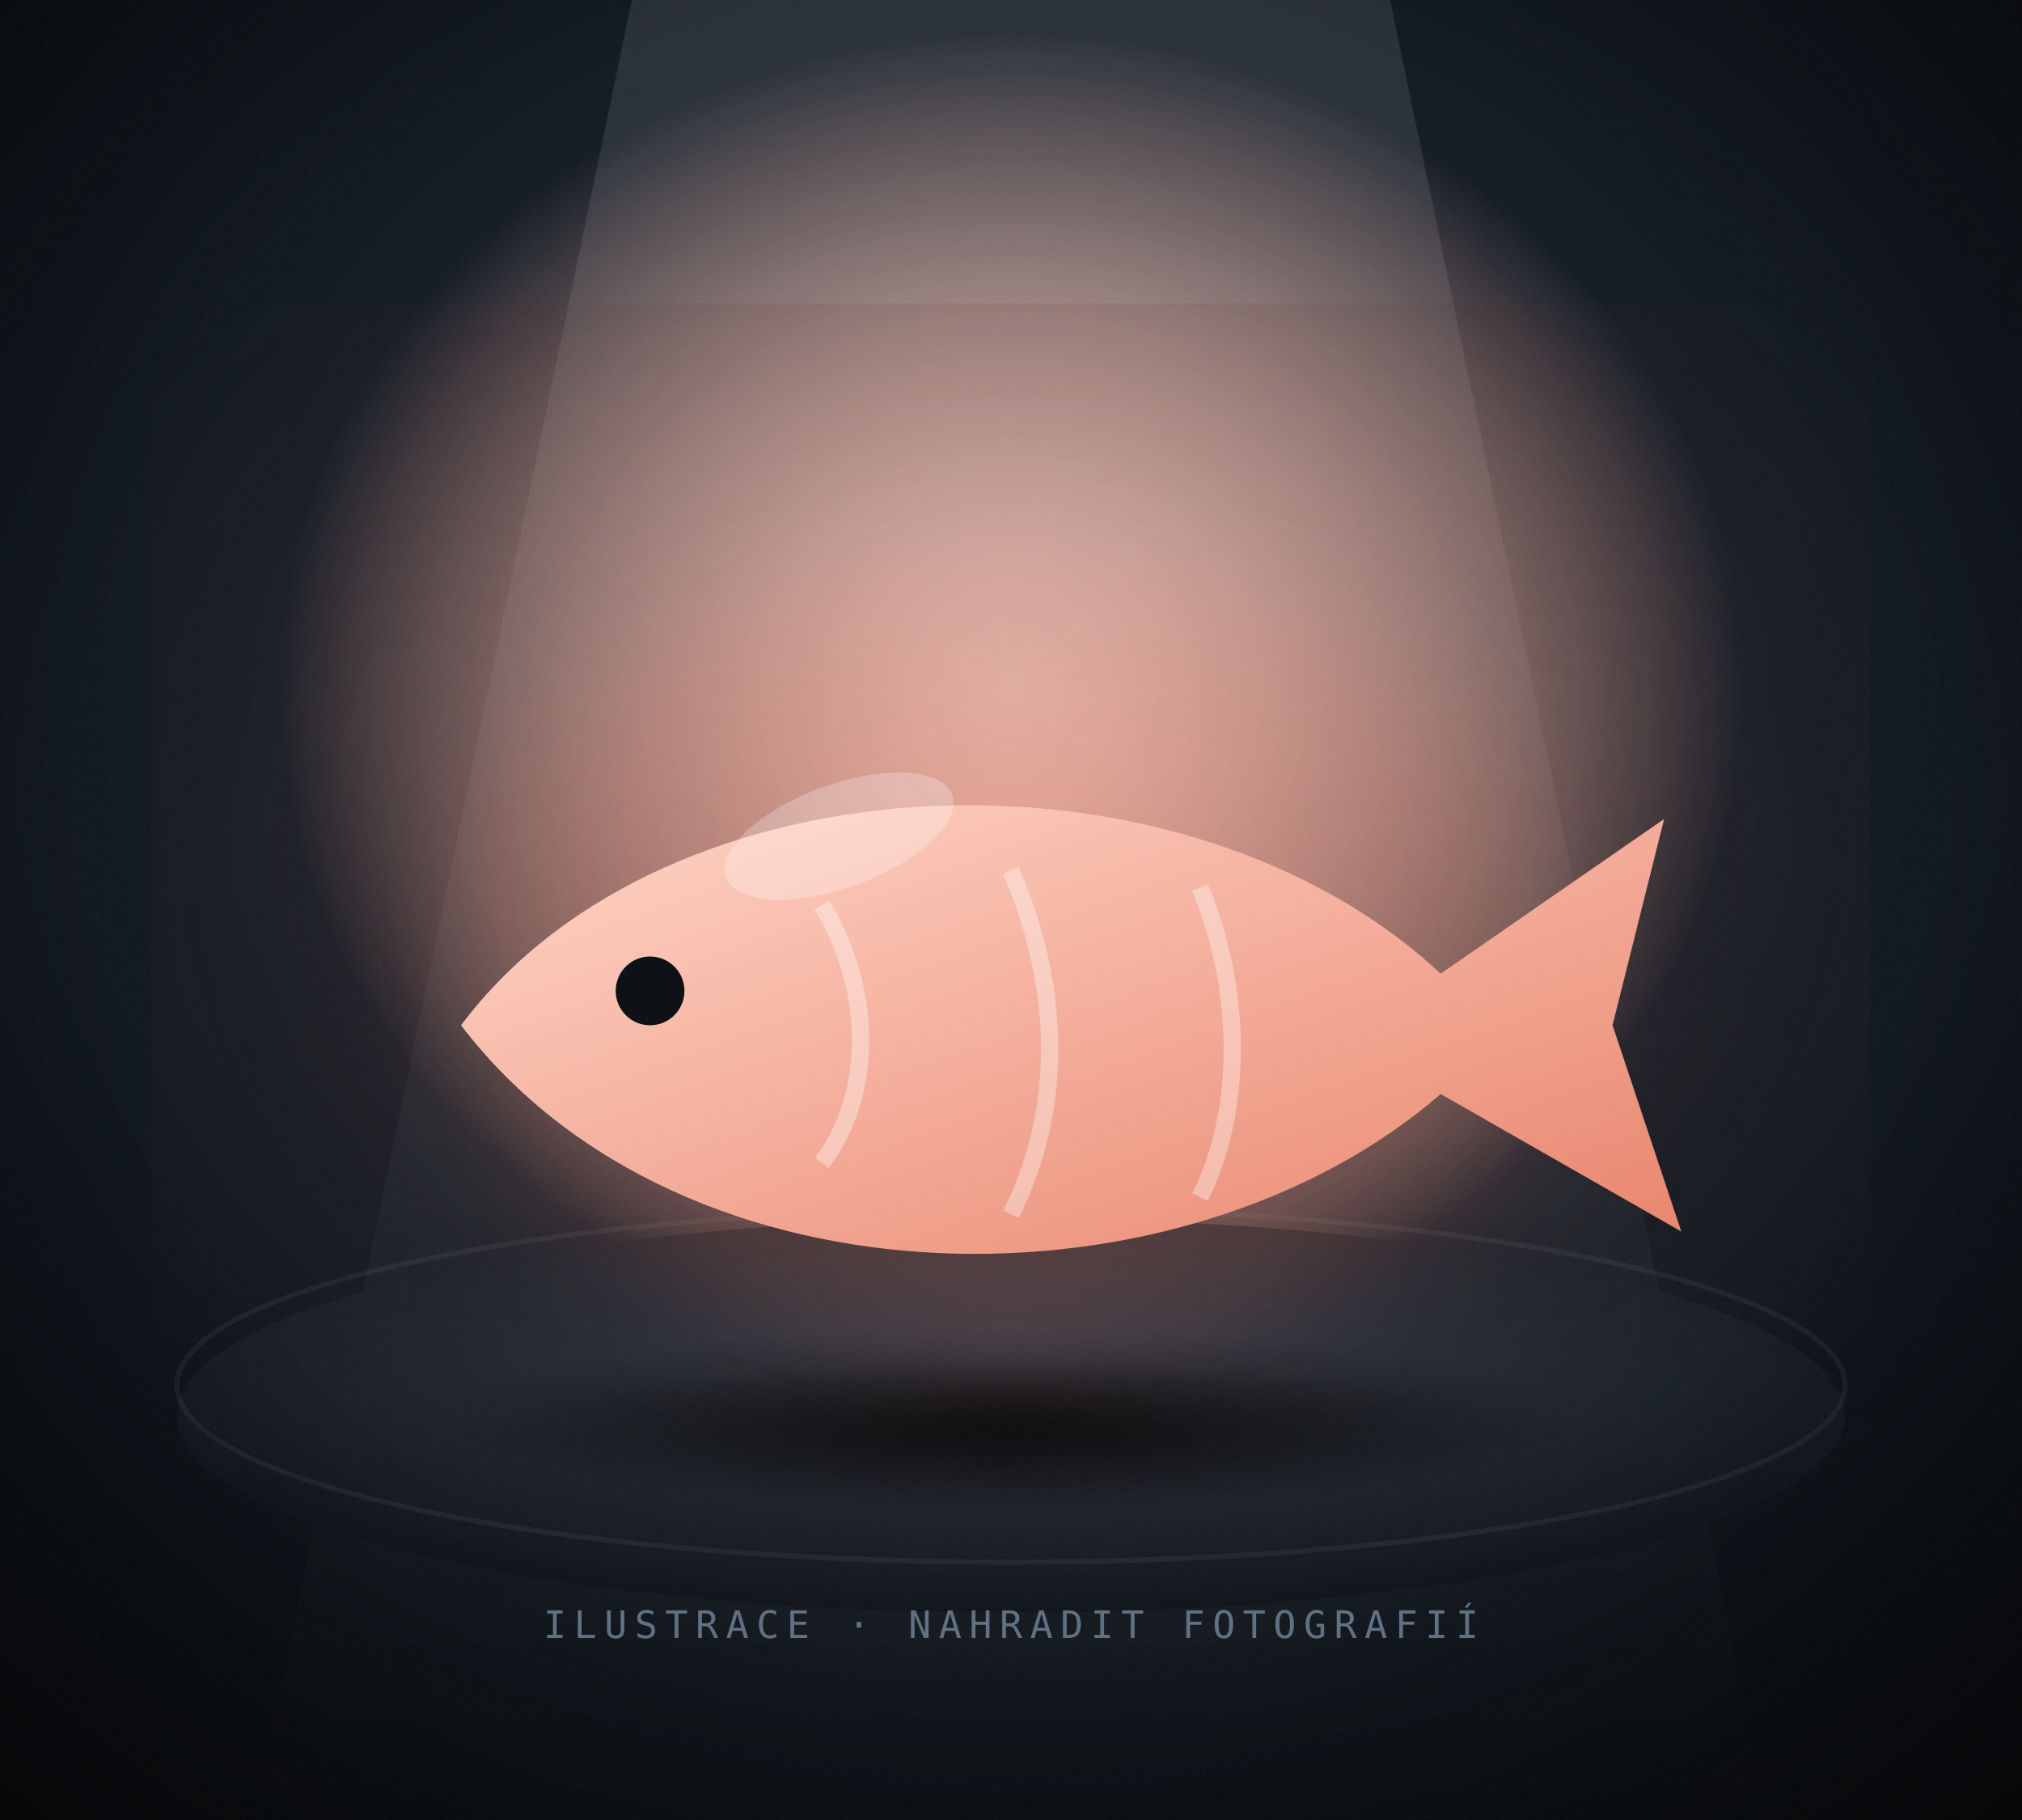
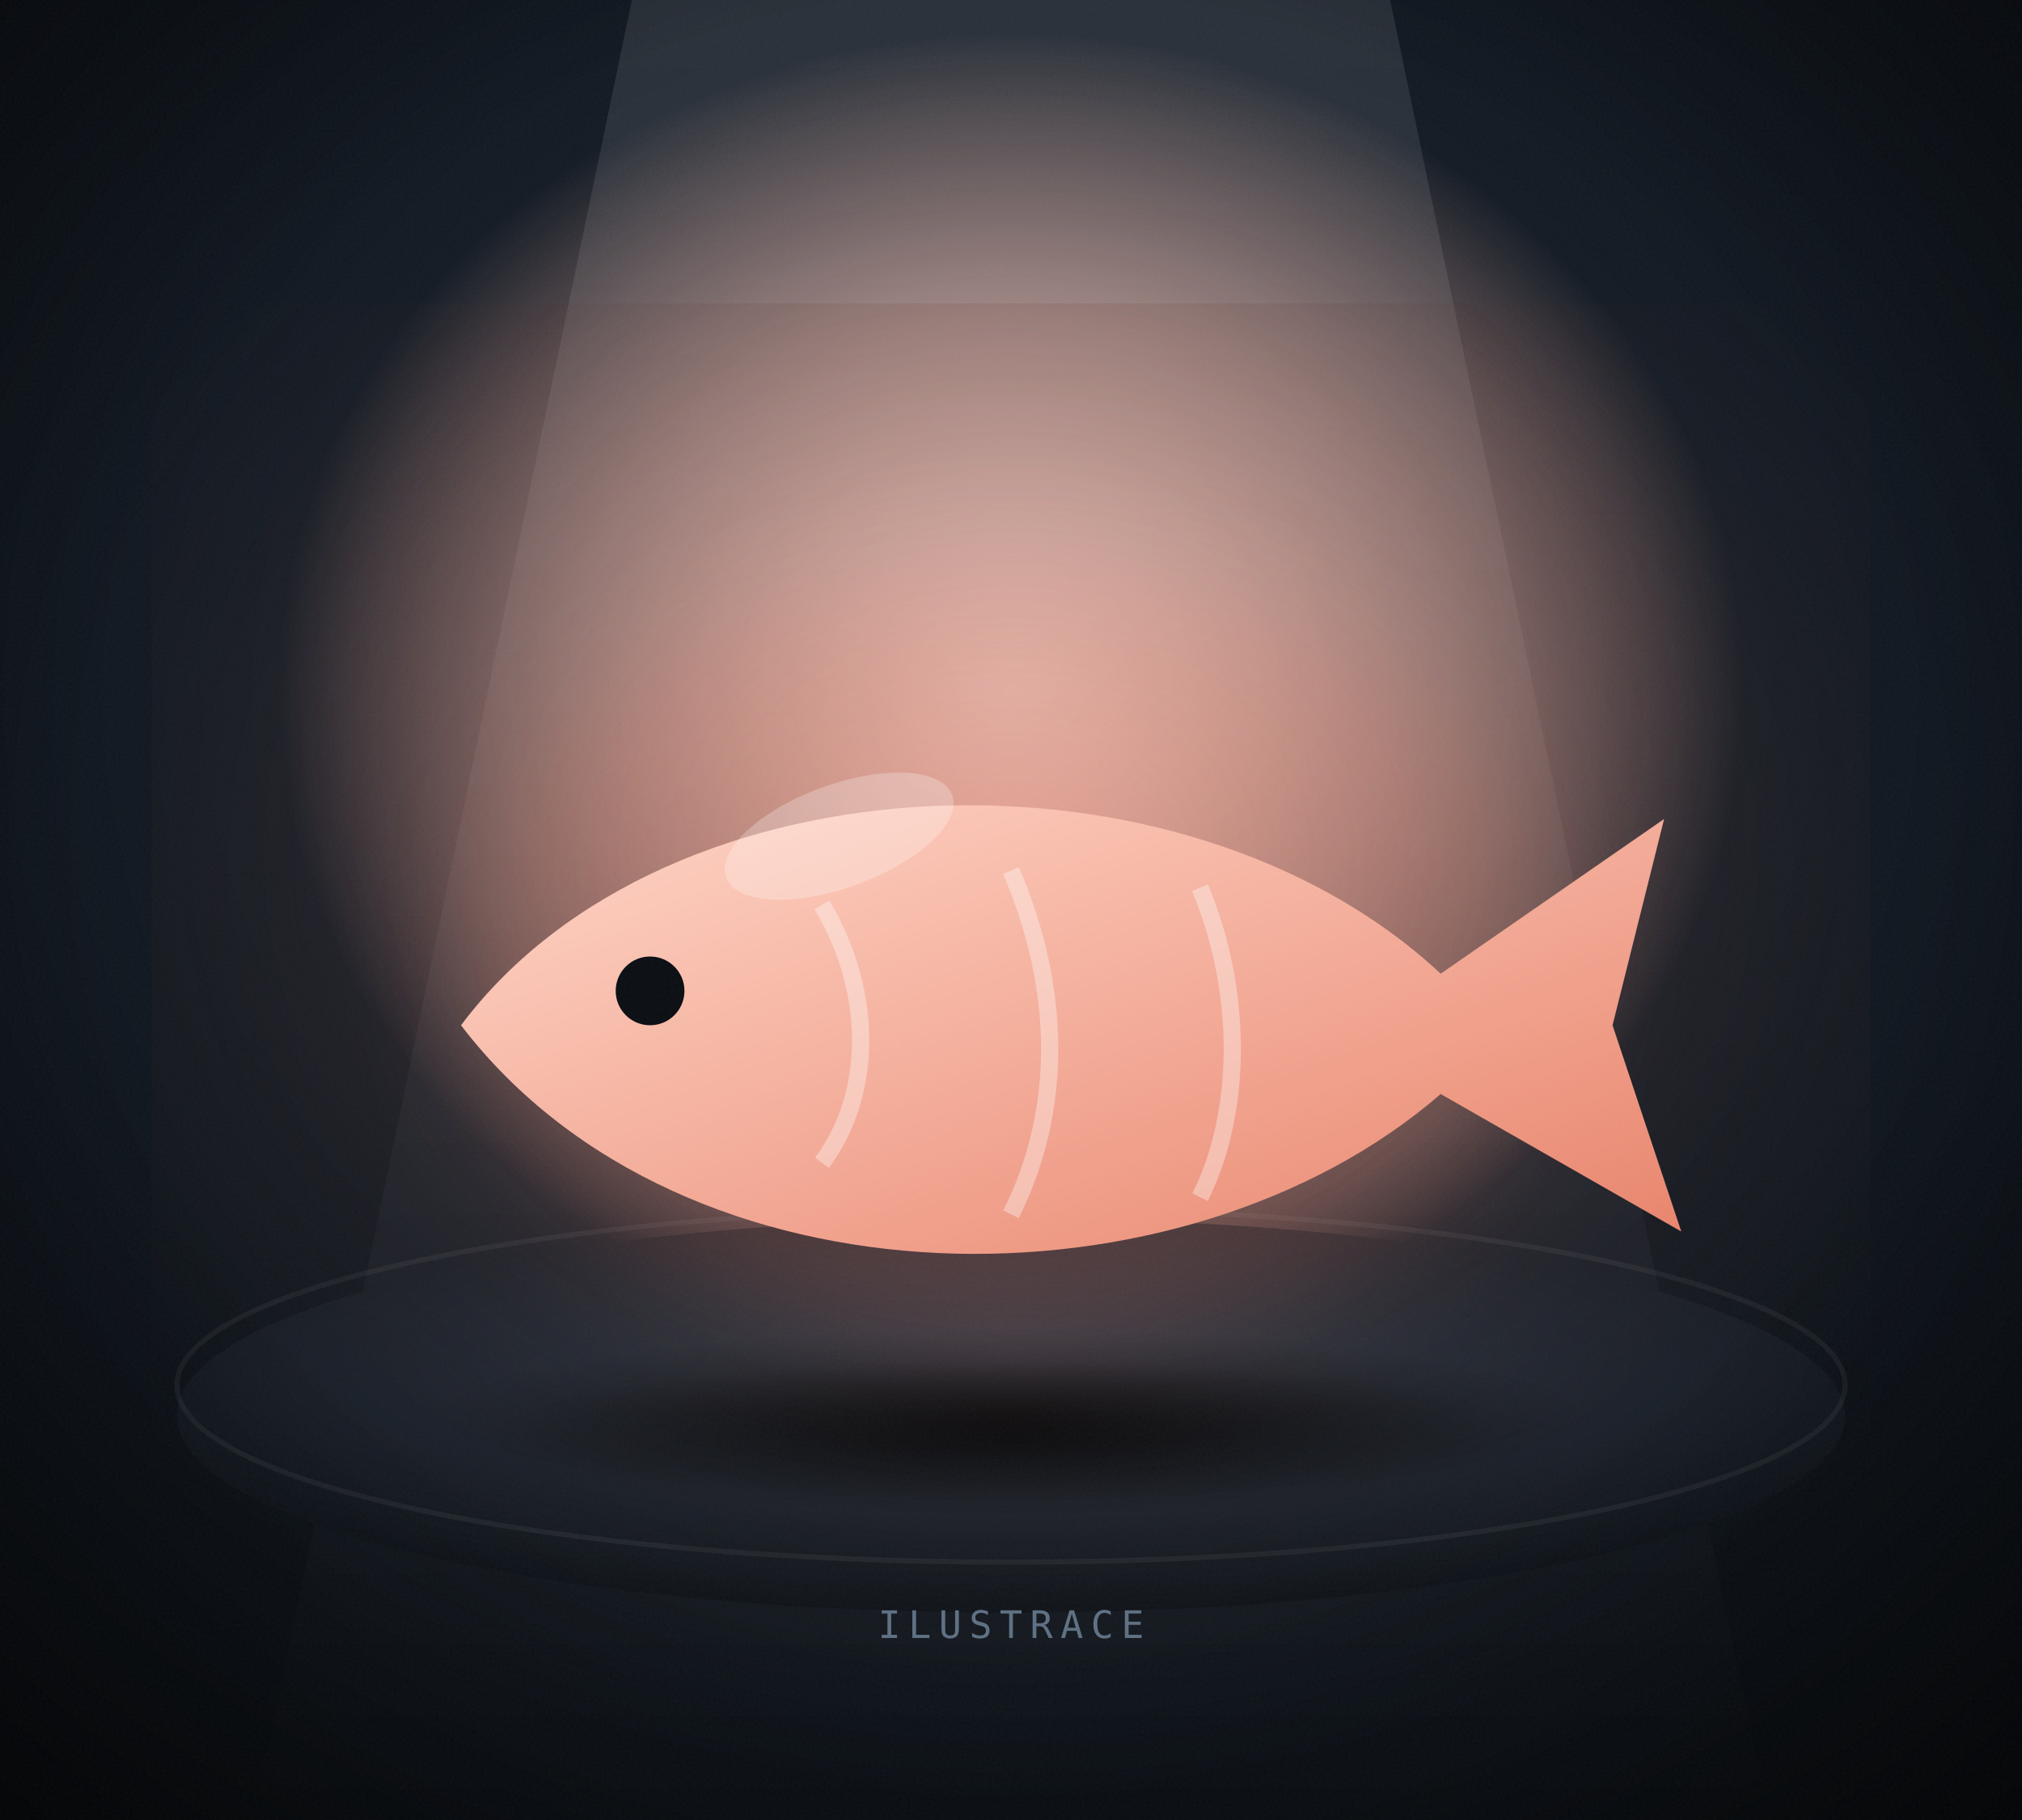
<svg xmlns="http://www.w3.org/2000/svg" viewBox="0 0 800 720" width="800" height="720">
  <defs>
    <radialGradient id="bg-cat-ryby-a-morske-plody" cx="50%" cy="38%" r="80%">
      <stop offset="0%" stop-color="#e8826a" stop-opacity="0.28" />
      <stop offset="45%" stop-color="#121a24" />
      <stop offset="100%" stop-color="#06080b" />
    </radialGradient>
    <linearGradient id="beam-cat-ryby-a-morske-plody" x1="0" y1="0" x2="0" y2="1">
      <stop offset="0%" stop-color="#ffffff" stop-opacity="0.10" />
      <stop offset="100%" stop-color="#ffffff" stop-opacity="0" />
    </linearGradient>
    <radialGradient id="slab-cat-ryby-a-morske-plody" cx="50%" cy="35%" r="65%">
      <stop offset="0%" stop-color="#2a3644" />
      <stop offset="70%" stop-color="#151c25" />
      <stop offset="100%" stop-color="#0c1117" />
    </radialGradient>
    <radialGradient id="shadow-cat-ryby-a-morske-plody" cx="50%" cy="50%" r="50%">
      <stop offset="0%" stop-color="#000" stop-opacity="0.65" />
      <stop offset="100%" stop-color="#000" stop-opacity="0" />
    </radialGradient>
    <radialGradient id="vig-cat-ryby-a-morske-plody" cx="50%" cy="45%" r="75%">
      <stop offset="60%" stop-color="#000" stop-opacity="0" />
      <stop offset="100%" stop-color="#000" stop-opacity="0.55" />
    </radialGradient>
    <filter id="grain-cat-ryby-a-morske-plody">
      <feTurbulence type="fractalNoise" baseFrequency="0.9" numOctaves="2" stitchTiles="stitch" />
      <feColorMatrix values="0 0 0 0 1  0 0 0 0 1  0 0 0 0 1  0 0 0 0.05 0" />
    </filter>
    <filter id="soft-cat-ryby-a-morske-plody" x="-20%" y="-20%" width="140%" height="140%">
      <feGaussianBlur stdDeviation="22" />
    </filter>
  </defs>
  <rect width="800" height="720" fill="url(#bg-cat-ryby-a-morske-plody)" />
  <path d="M250,0 L550,0 L700,720 L100,720 Z" fill="url(#beam-cat-ryby-a-morske-plody)" />
  <ellipse cx="400" cy="560" rx="330" ry="78" fill="url(#slab-cat-ryby-a-morske-plody)" />
  <ellipse cx="400" cy="548" rx="330" ry="70" fill="none" stroke="#ffffff" stroke-opacity="0.06" stroke-width="2" />
  <ellipse cx="400" cy="560" rx="230" ry="34" fill="url(#shadow-cat-ryby-a-morske-plody)" />
  <ellipse cx="400" cy="380" rx="220" ry="150" fill="#e8826a" opacity="0.18" filter="url(#soft-cat-ryby-a-morske-plody)" />
  <svg x="60" y="120" width="680" height="544" viewBox="0 0 200 160" class="" aria-hidden="true">
    <defs>
      <radialGradient id="gfishe8826abg" cx="50%" cy="40%" r="70%">
        <stop offset="0%" stop-color="#e8826a" stop-opacity="0.35" />
        <stop offset="100%" stop-color="#0a0d12" stop-opacity="0" />
      </radialGradient>
      <linearGradient id="gfishe8826a" x1="0" y1="0" x2="1" y2="1">
        <stop offset="0%" stop-color="#ffd6c8" />
        <stop offset="100%" stop-color="#e8826a" />
      </linearGradient>
      <radialGradient id="gfishe8826ash" cx="50%" cy="50%" r="50%">
        <stop offset="0%" stop-color="#000" stop-opacity="0.55" />
        <stop offset="100%" stop-color="#000" stop-opacity="0" />
      </radialGradient>
    </defs>
    <rect width="200" height="160" fill="url(#gfishe8826abg)" />
    <ellipse cx="100" cy="132" rx="62" ry="9" fill="url(#gfishe8826ash)" />
    <g>
      <path d="M36,84 C60,52 120,50 150,78 L176,60 L170,84 L178,108 L150,92 C120,118 62,118 36,84 Z" fill="url(#gfishe8826a)" />
      <circle cx="58" cy="80" r="4" fill="#0a0d12" />
      <path d="M78,70 C84,80 84,92 78,100 M100,66 C106,80 106,94 100,106 M122,68 C127,80 127,94 122,104" stroke="#fff" stroke-opacity="0.35" stroke-width="2" fill="none" />
      <ellipse cx="80" cy="62" rx="14" ry="6" fill="#fff" opacity="0.25" transform="rotate(-20 80 62)" />
    </g>
  </svg>
  <rect width="800" height="720" fill="url(#vig-cat-ryby-a-morske-plody)" />
  <rect width="800" height="720" filter="url(#grain-cat-ryby-a-morske-plody)" opacity="0.6" />
-   <text x="400" y="648" text-anchor="middle" font-family="ui-monospace, Menlo, monospace" font-size="15" letter-spacing="3" fill="#5f7183">ILUSTRACE · NAHRADIT FOTOGRAFIÍ</text>
+   <text x="400" y="648" text-anchor="middle" font-family="ui-monospace, Menlo, monospace" font-size="15" letter-spacing="3" fill="#5f7183">ILUSTRACE</text>
</svg>
